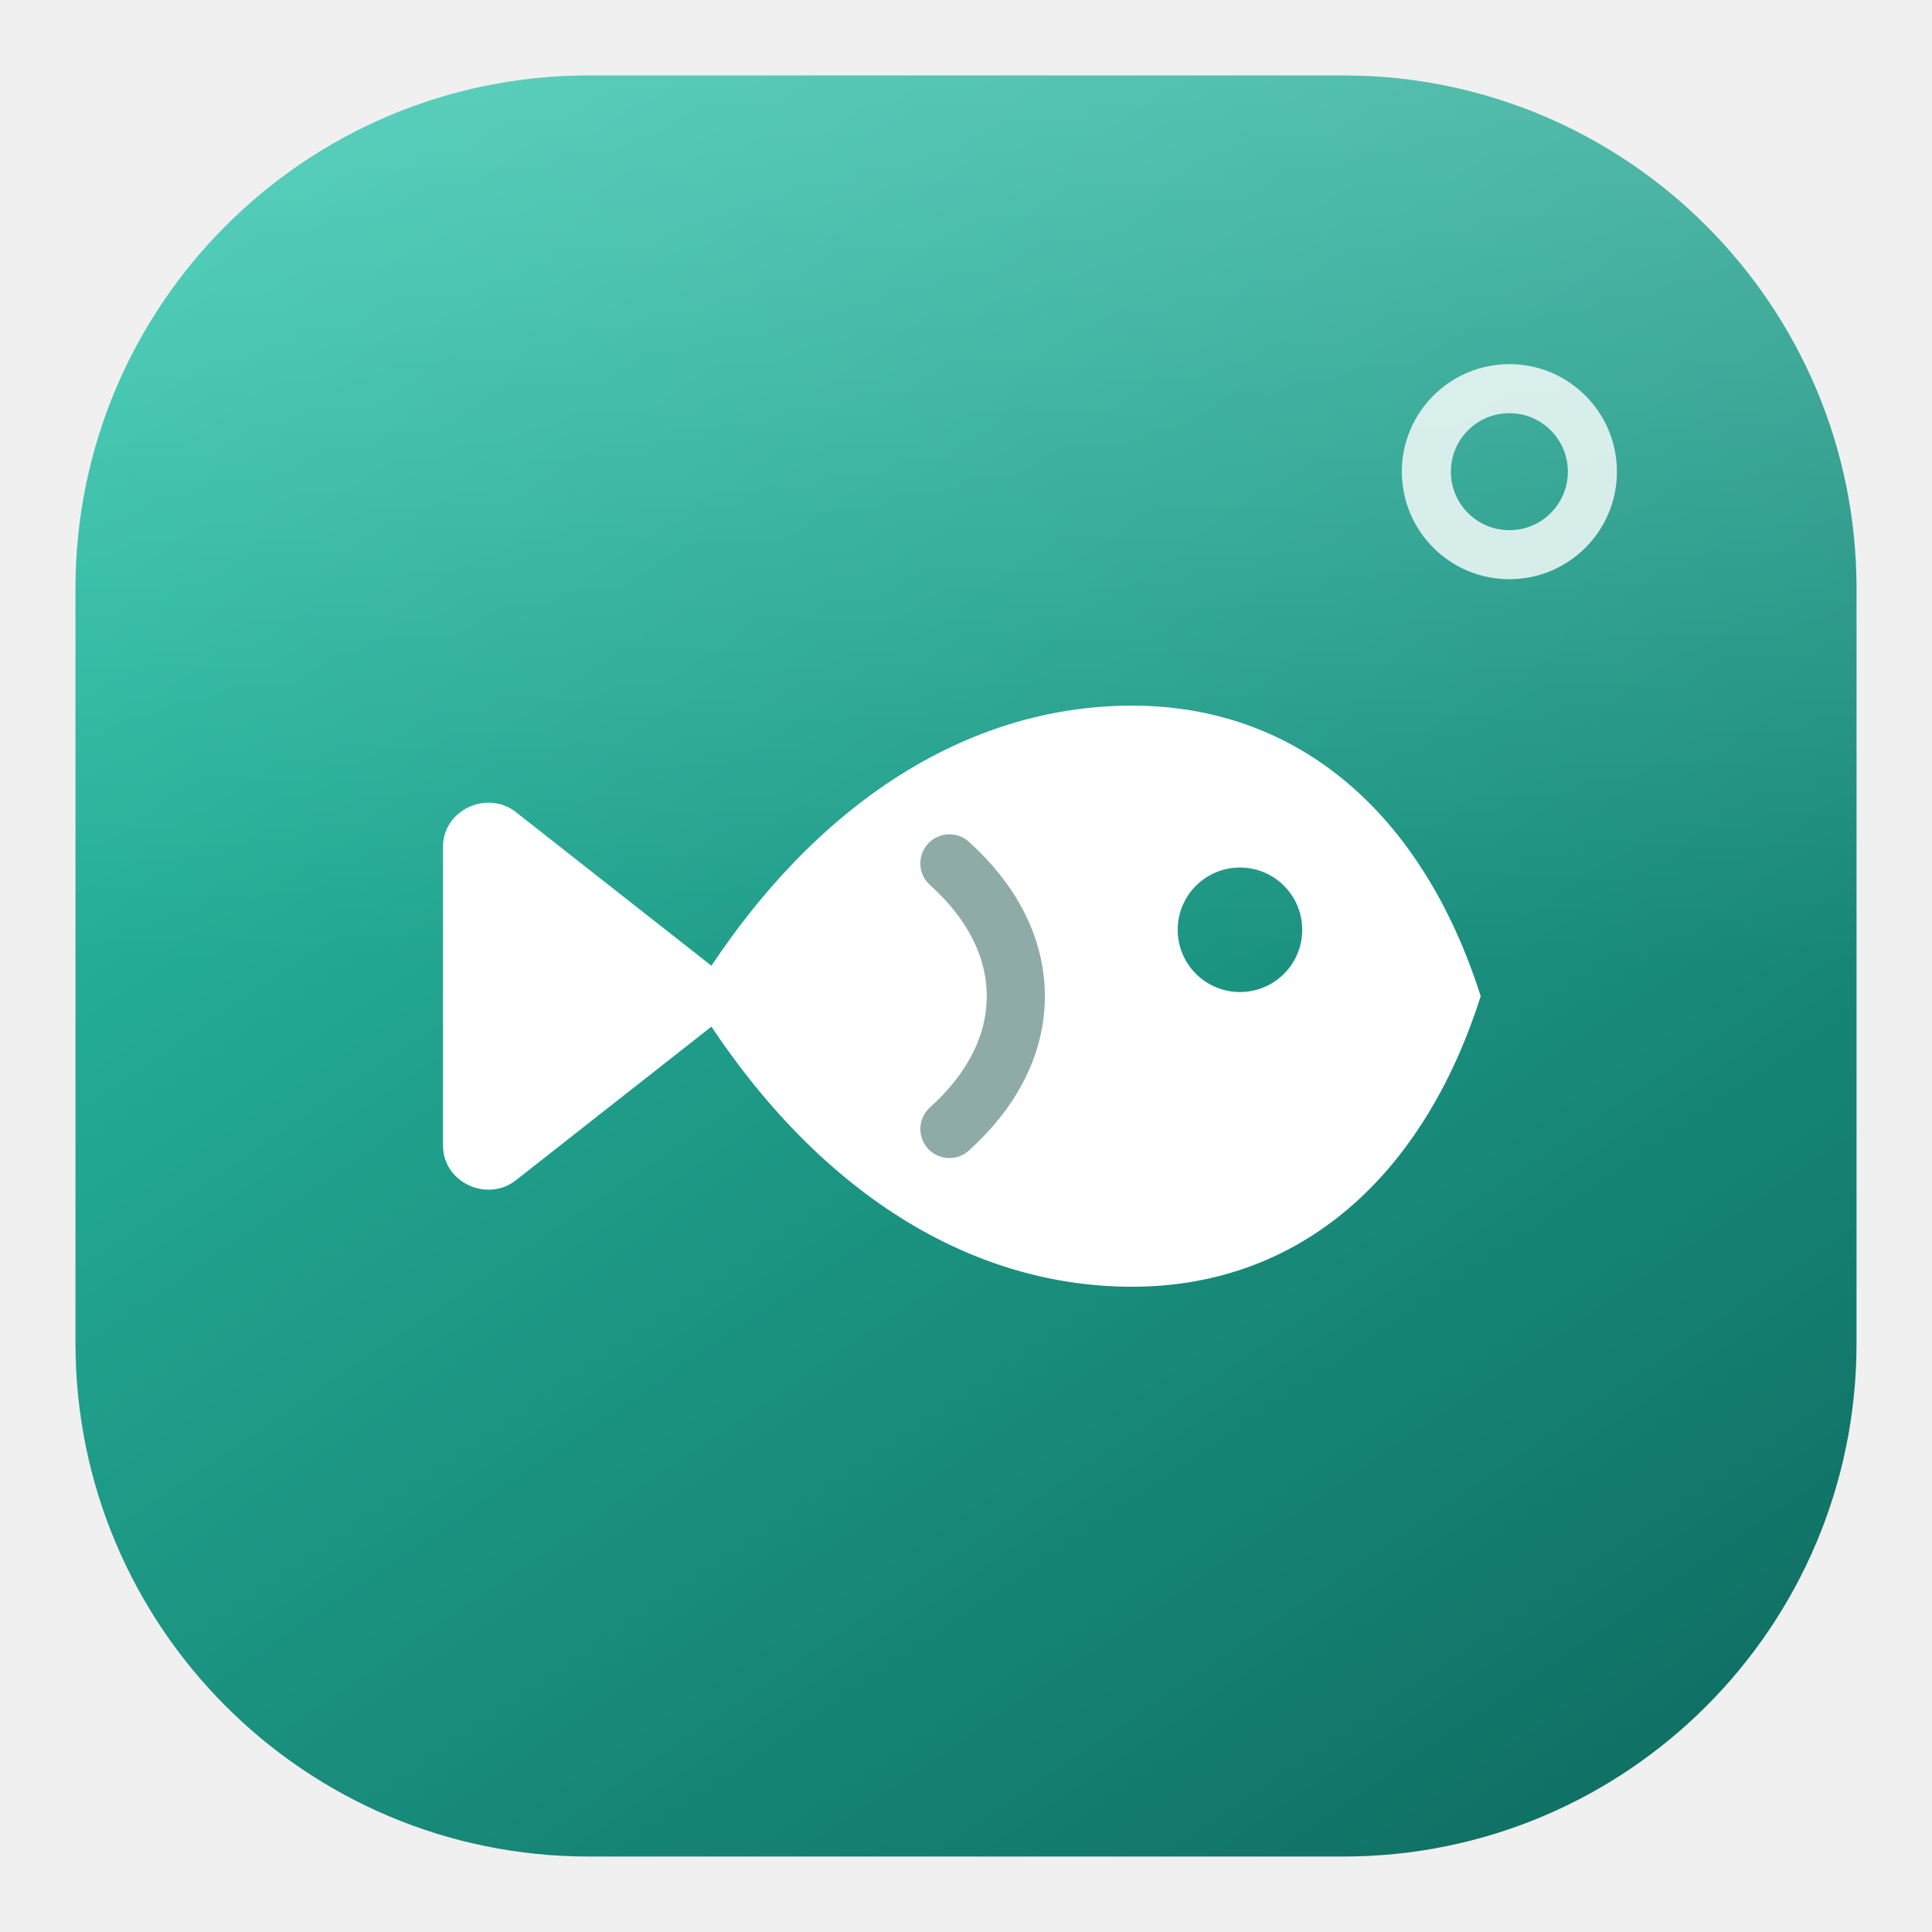
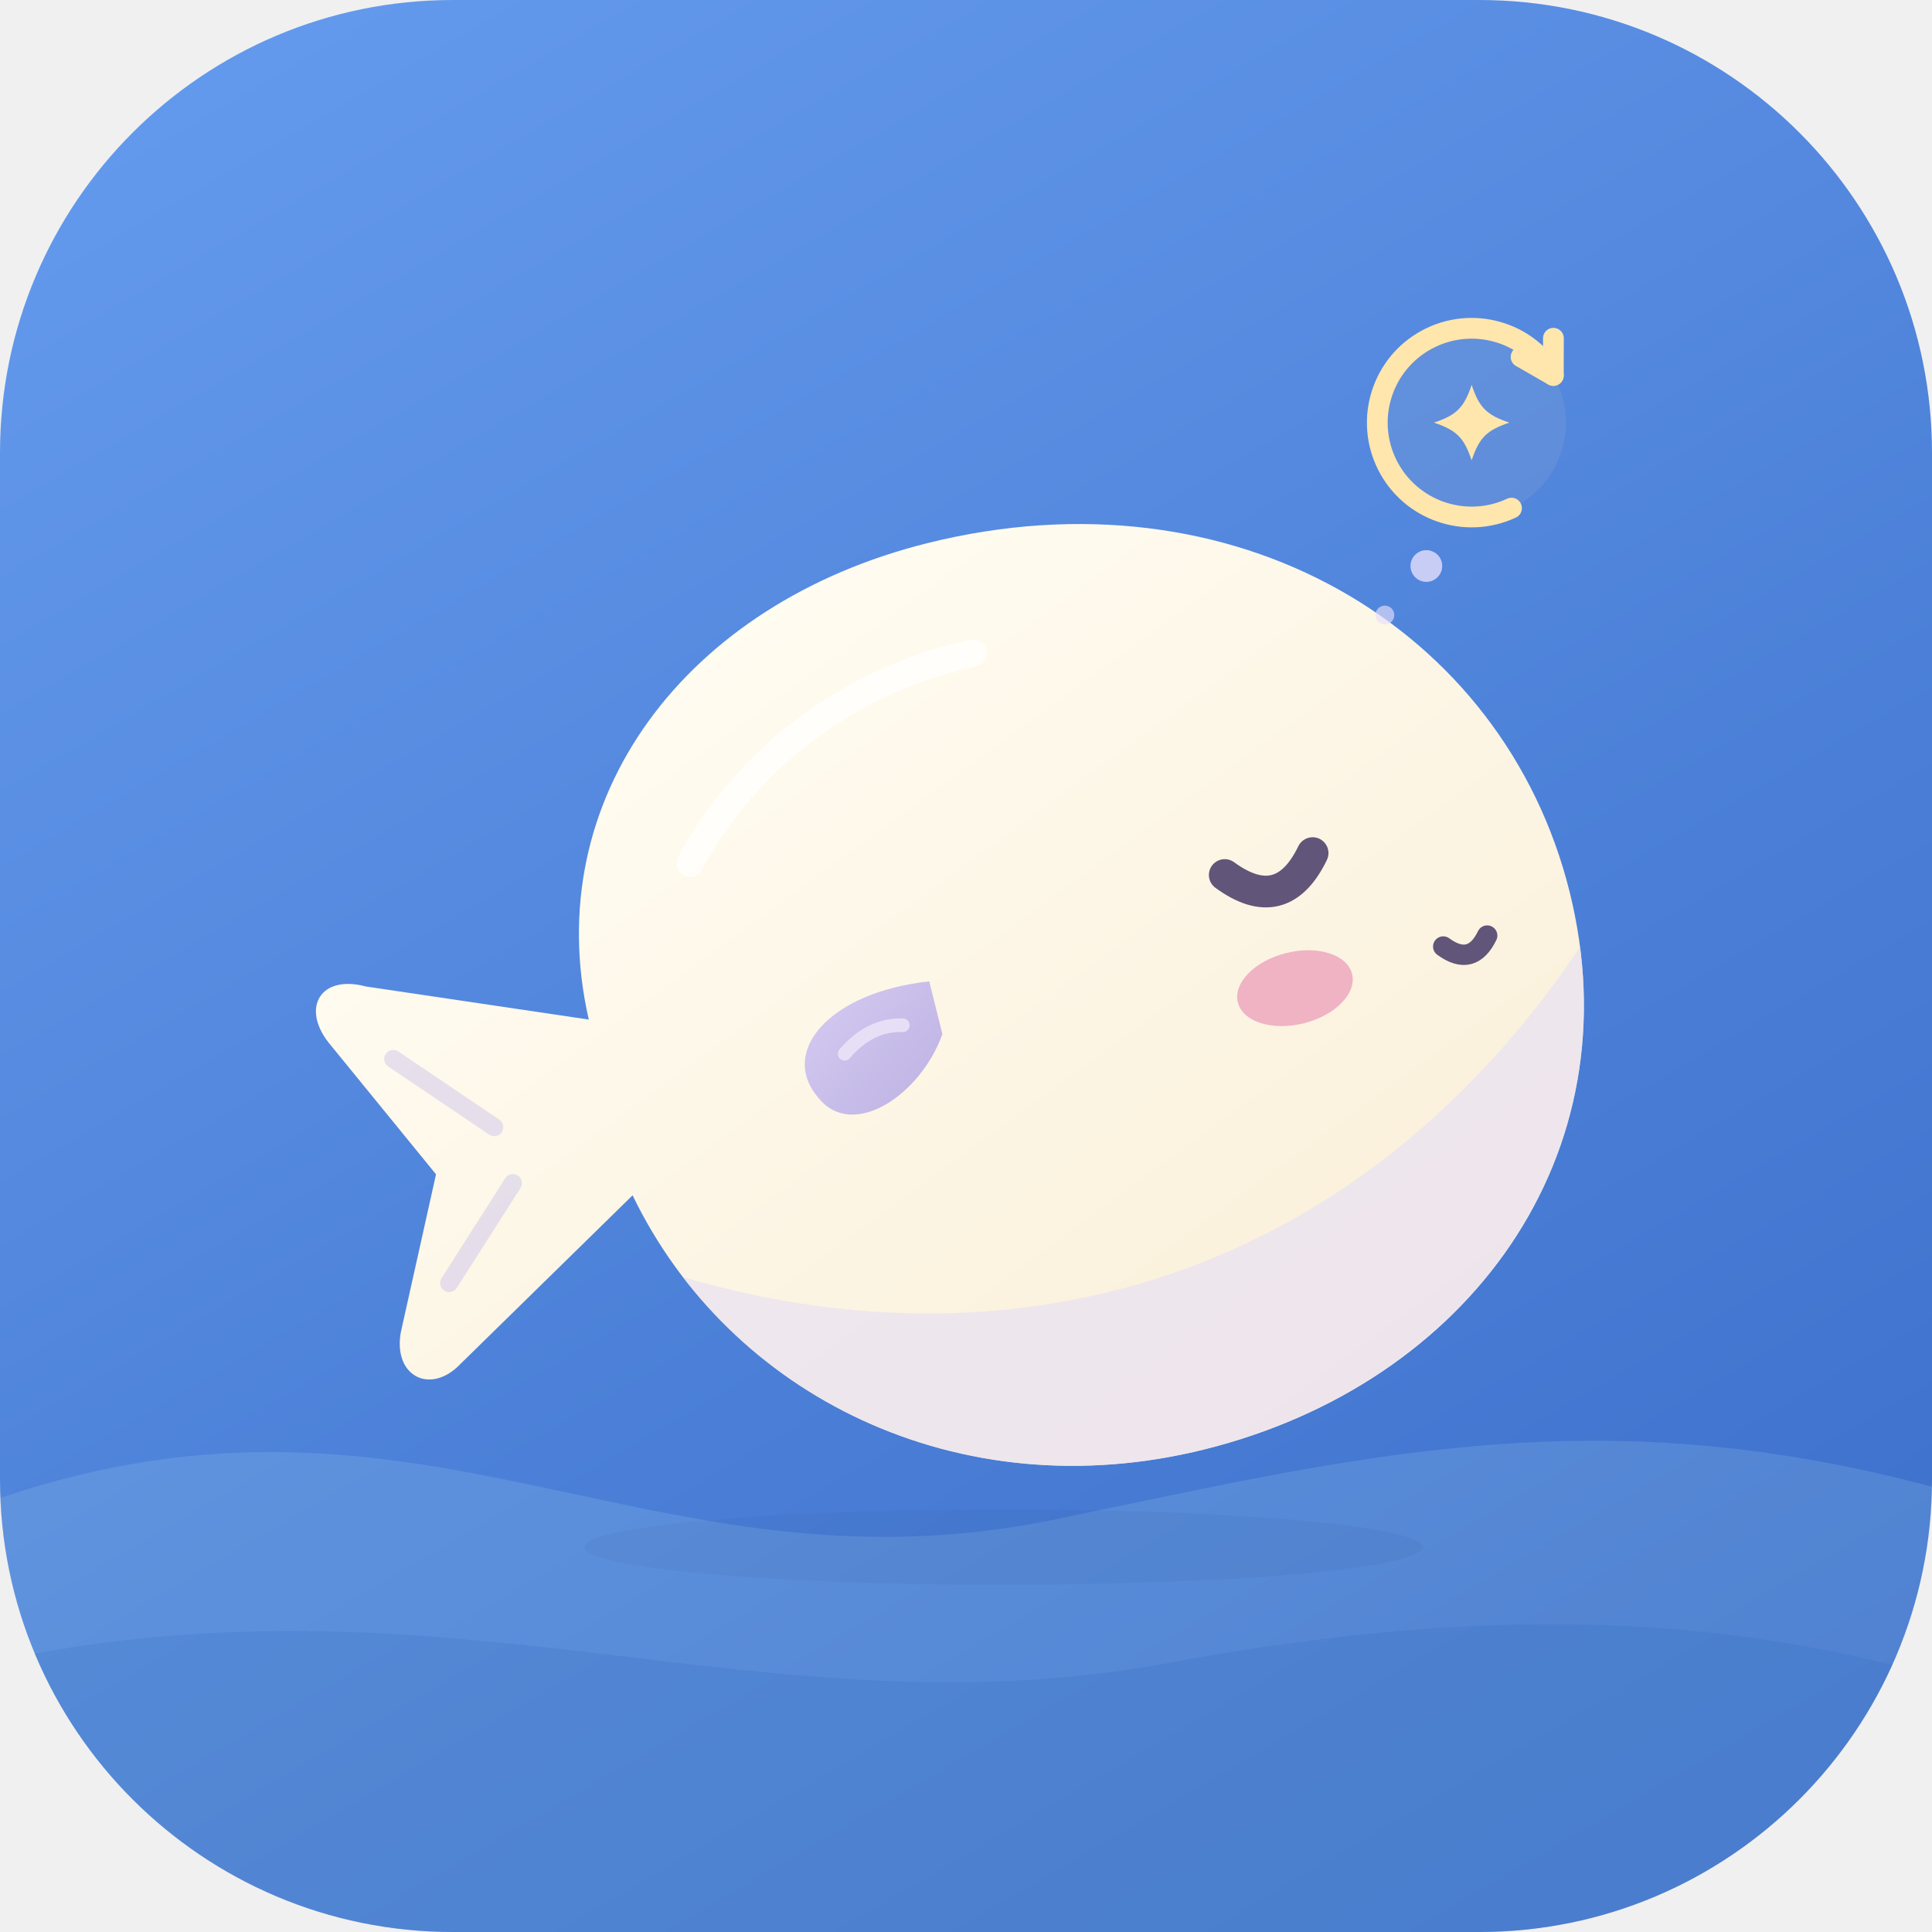
- <svg xmlns="http://www.w3.org/2000/svg" viewBox="0 0 1024 1024">
+ <svg xmlns="http://www.w3.org/2000/svg" width="512" height="512" viewBox="0 0 512 512" role="img" aria-labelledby="blue-moon-title blue-moon-desc">
  <defs>
-     <linearGradient id="water" x1="0.16" y1="0" x2="0.84" y2="1">
-       <stop offset="0" stop-color="#2cc3aa" />
-       <stop offset="1" stop-color="#0f6f63" />
+     <linearGradient id="blue-moon-bg" x1="92" y1="0" x2="391" y2="512" gradientUnits="userSpaceOnUse">
+       <stop stop-color="#6399EC" />
+       <stop offset="1" stop-color="#3D70CB" />
    </linearGradient>
-     <linearGradient id="shine" x1="0" y1="0" x2="0" y2="1">
-       <stop offset="0" stop-color="#fff" stop-opacity=".22" />
-       <stop offset=".5" stop-color="#fff" stop-opacity="0" />
+     <linearGradient id="blue-moon-body" x1="230" y1="164" x2="314" y2="371" gradientUnits="userSpaceOnUse">
+       <stop stop-color="#FFFCF1" />
+       <stop offset="1" stop-color="#FAEFD9" />
    </linearGradient>
+     <linearGradient id="blue-moon-fin" x1="233" y1="254" x2="251" y2="279" gradientUnits="userSpaceOnUse">
+       <stop stop-color="#D1C7EF" />
+       <stop offset="1" stop-color="#BFB4E4" />
+     </linearGradient>
+     <clipPath id="blue-moon-tile">
+       <rect width="512" height="512" rx="120" />
+     </clipPath>
+     <clipPath id="blue-moon-silhouette">
+       <path d="M182 244c1-50 43-84 98-84 70 0 119 49 119 109 0 60-48 100-108 100-56 0-99-37-109-85l-46 27c-8 5-15-1-11-10l16-32-16-34c-4-9 2-15 11-10Z" />
+     </clipPath>
  </defs>
-   <rect x="40" y="40" width="944" height="944" rx="272" fill="url(#water)" />
-   <rect x="40" y="40" width="944" height="944" rx="272" fill="url(#shine)" />
-   <g transform="translate(512 528) scale(22) translate(-15.6 -16)">
-     <path d="M10.4 16 4.8 11.6c-.7-.6-1.8-.1-1.8.8v7.2c0 .9 1.1 1.4 1.8.8l5.6-4.4Z" fill="#fff" />
-     <path d="M9 16c2.8-4.6 6.6-7 10.6-7 4 0 7 2.6 8.4 7-1.4 4.4-4.4 7-8.4 7-4 0-7.8-2.4-10.6-7Zm14.7-1.6a1.5 1.5 0 1 0-3 0 1.5 1.5 0 0 0 3 0Z" fill="#fff" fill-rule="evenodd" />
-     <path d="M15.2 12.8c1 .9 1.6 2 1.6 3.2s-.6 2.3-1.6 3.2" fill="none" stroke="#07463e" stroke-opacity=".45" stroke-width="1.4" stroke-linecap="round" />
+   <rect width="512" height="512" rx="120" fill="url(#blue-moon-bg)" />
+   <g clip-path="url(#blue-moon-tile)">
+     <path d="M0 397c112-38 172 27 278 6 82-17 144-33 234-9v118H0Z" fill="#AADCF0" opacity=".17" />
+     <path d="M0 440c120-25 202 20 308 1 80-15 143-14 204 3v68H0Z" fill="#2C62BA" opacity=".17" />
  </g>
-   <circle cx="800" cy="250" r="44" fill="none" stroke="#fff" stroke-opacity=".8" stroke-width="26" />
+   <ellipse cx="266" cy="410" rx="111" ry="10" fill="#254E92" opacity=".08" />
+   <g transform="translate(-8 8) translate(256 264) scale(1.2) translate(-256 -264)">
+     <g transform="rotate(-14 256 264)">
+       <path d="M182 244c1-50 43-84 98-84 70 0 119 49 119 109 0 60-48 100-108 100-56 0-99-37-109-85l-46 27c-8 5-15-1-11-10l16-32-16-34c-4-9 2-15 11-10Z" fill="url(#blue-moon-body)" />
+       <path d="M174 295c72 50 159 49 229-18l25 108-228 26Z" fill="#EAE3F1" opacity=".78" clip-path="url(#blue-moon-silhouette)" />
+       <path d="M212 216c18-20 45-31 72-30" fill="none" stroke="#FFF" stroke-opacity=".7" stroke-width="6" stroke-linecap="round" />
+       <path d="m138 242 18 20m-18 31 19-18" fill="none" stroke="#D9D1EB" stroke-opacity=".65" stroke-width="4" stroke-linecap="round" />
+       <path d="M257 254c-22-3-36 7-30 19 5 11 22 5 30-7" fill="url(#blue-moon-fin)" />
+       <path d="M235 265q7-5 14-3" fill="none" stroke="#E7DFF6" stroke-width="3" stroke-linecap="round" />
+       <path d="M326 247q10 12 20 0" fill="none" stroke="#615579" stroke-width="7" stroke-linecap="round" />
+       <ellipse cx="335" cy="275" rx="13" ry="8" fill="#EFB3C4" />
+       <path d="M369 274q5 6 10 0" fill="none" stroke="#615579" stroke-width="4.5" stroke-linecap="round" />
+     </g>
+   </g>
+   <g transform="translate(8 -14)">
+     <circle cx="382" cy="126" r="25" fill="#FFE6AD" opacity=".08" />
+     <g fill="none" stroke="#FFE6AD" stroke-width="5.5" stroke-linecap="round" stroke-linejoin="round">
+       <path d="M392.57 148.66A25 25 0 1 1 403.65 113.50" />
+       <path d="M395.10 108.59L403.65 113.50 403.67 103.64" />
+     </g>
+     <path d="M382 116c2 6 4 8 10 10-6 2-8 4-10 10-2-6-4-8-10-10 6-2 8-4 10-10Z" fill="#FFE6AD" />
+     <circle cx="370" cy="164" r="4.2" fill="#E6DFFB" opacity=".8" />
+     <circle cx="359" cy="177" r="2.5" fill="#E6DFFB" opacity=".65" />
+   </g>
</svg>
